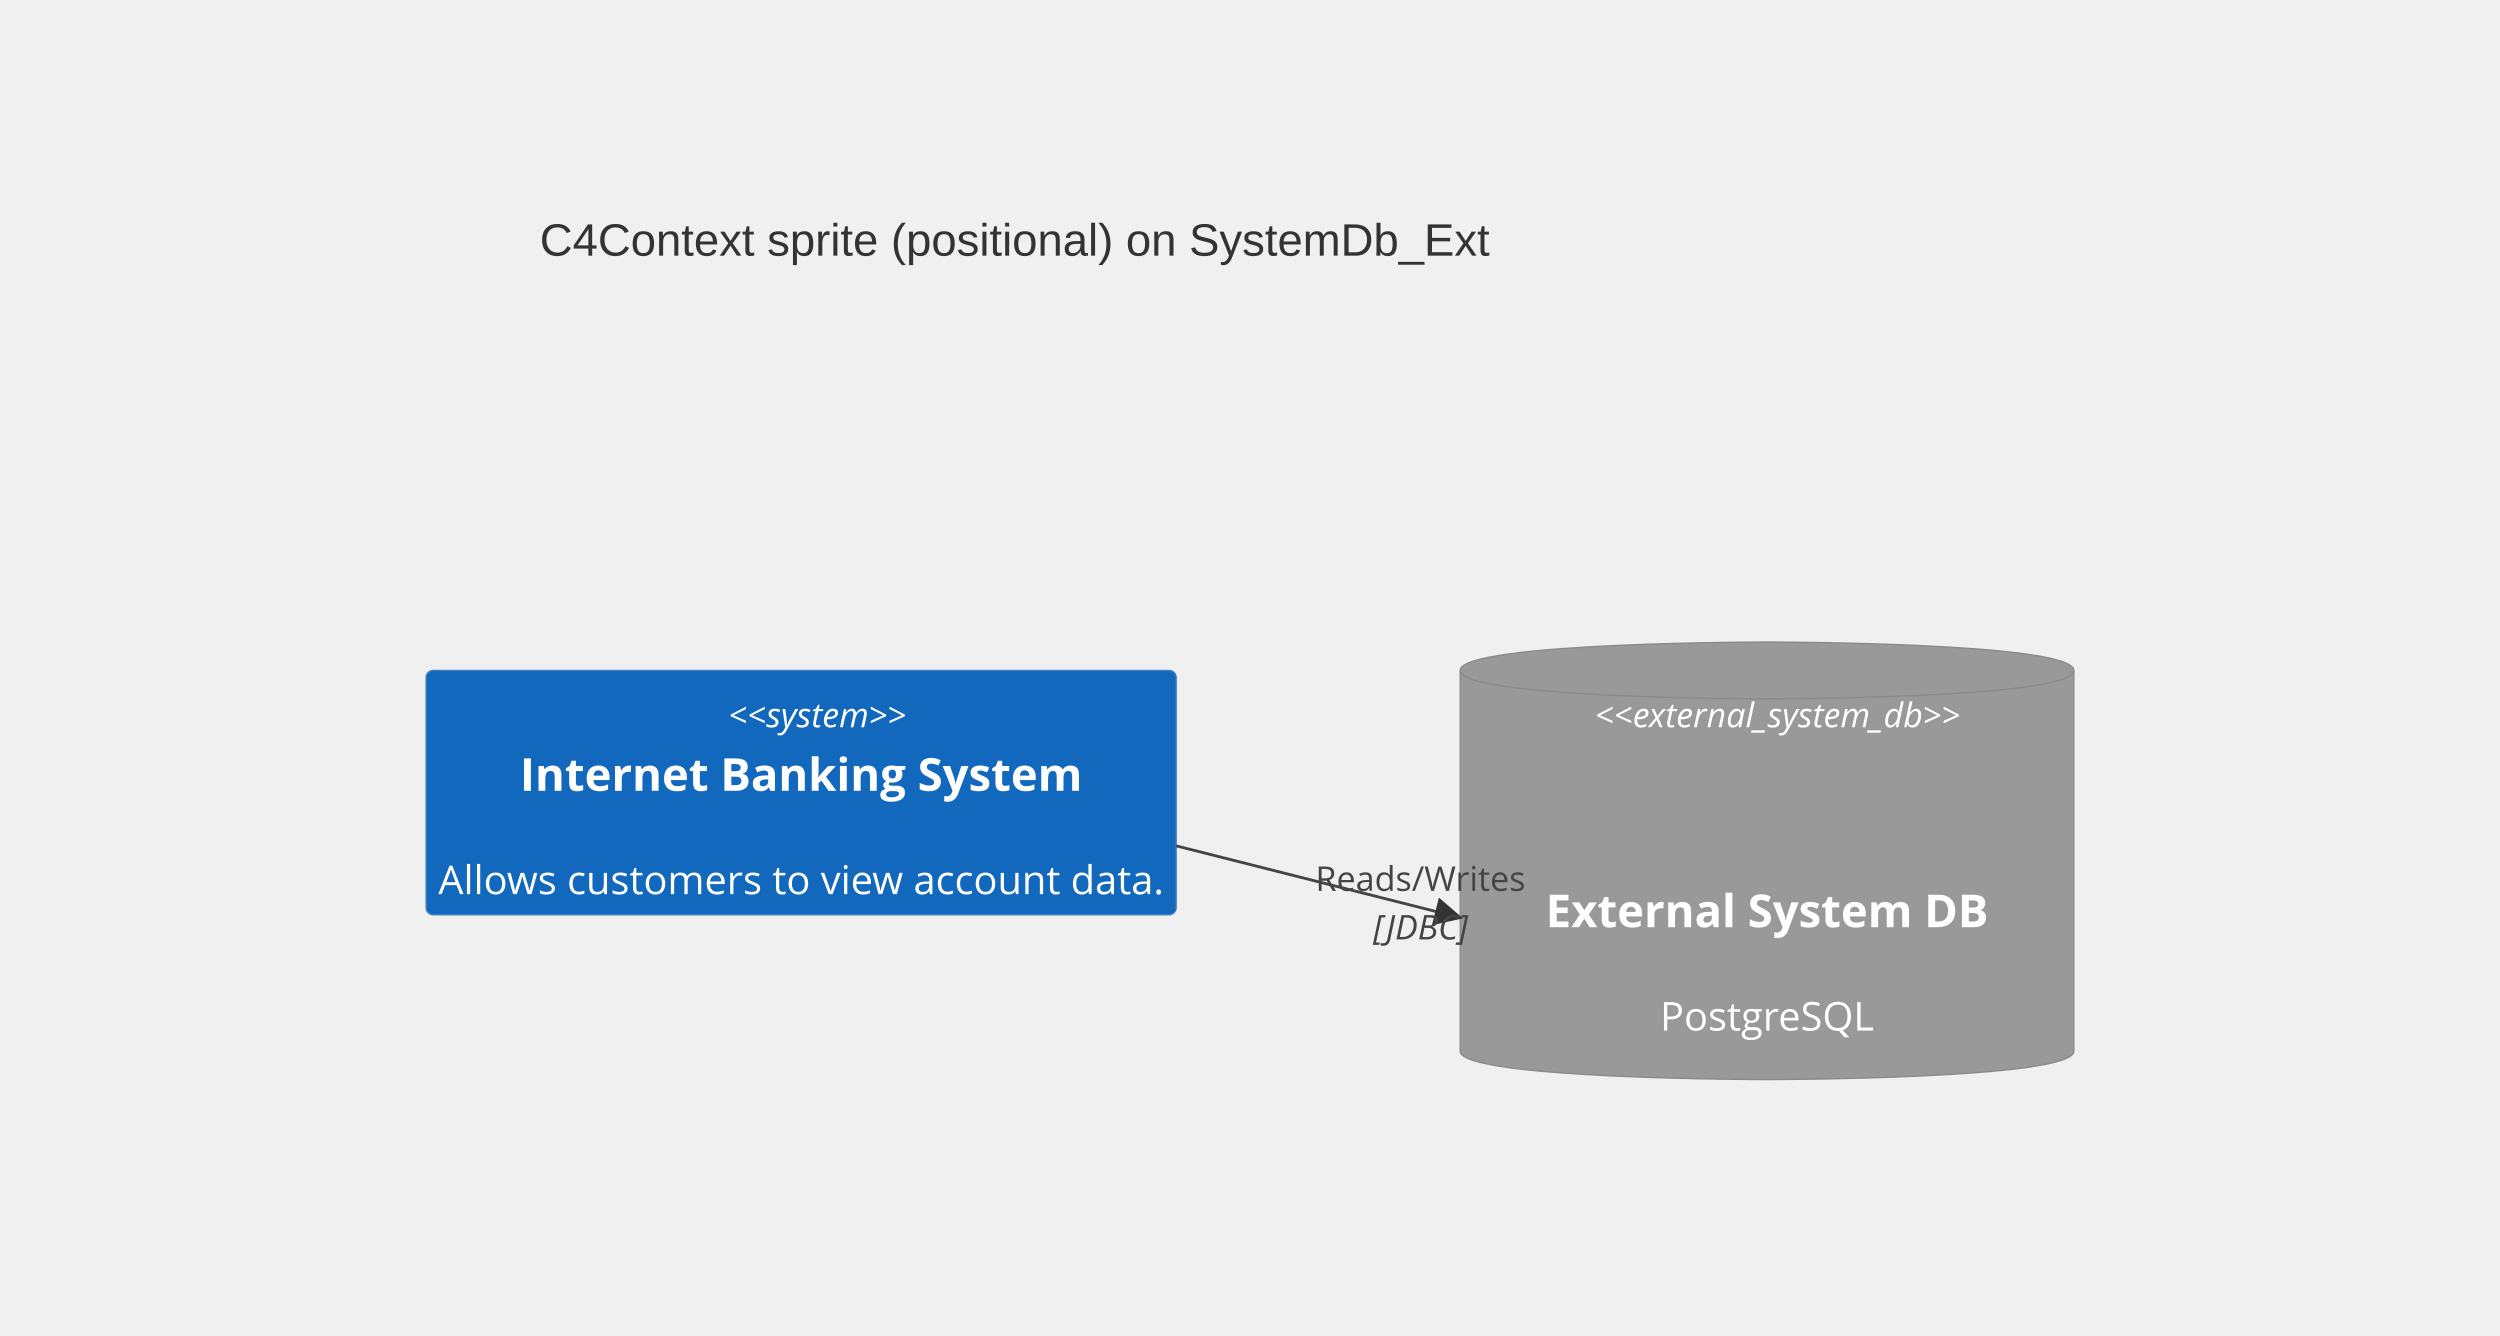
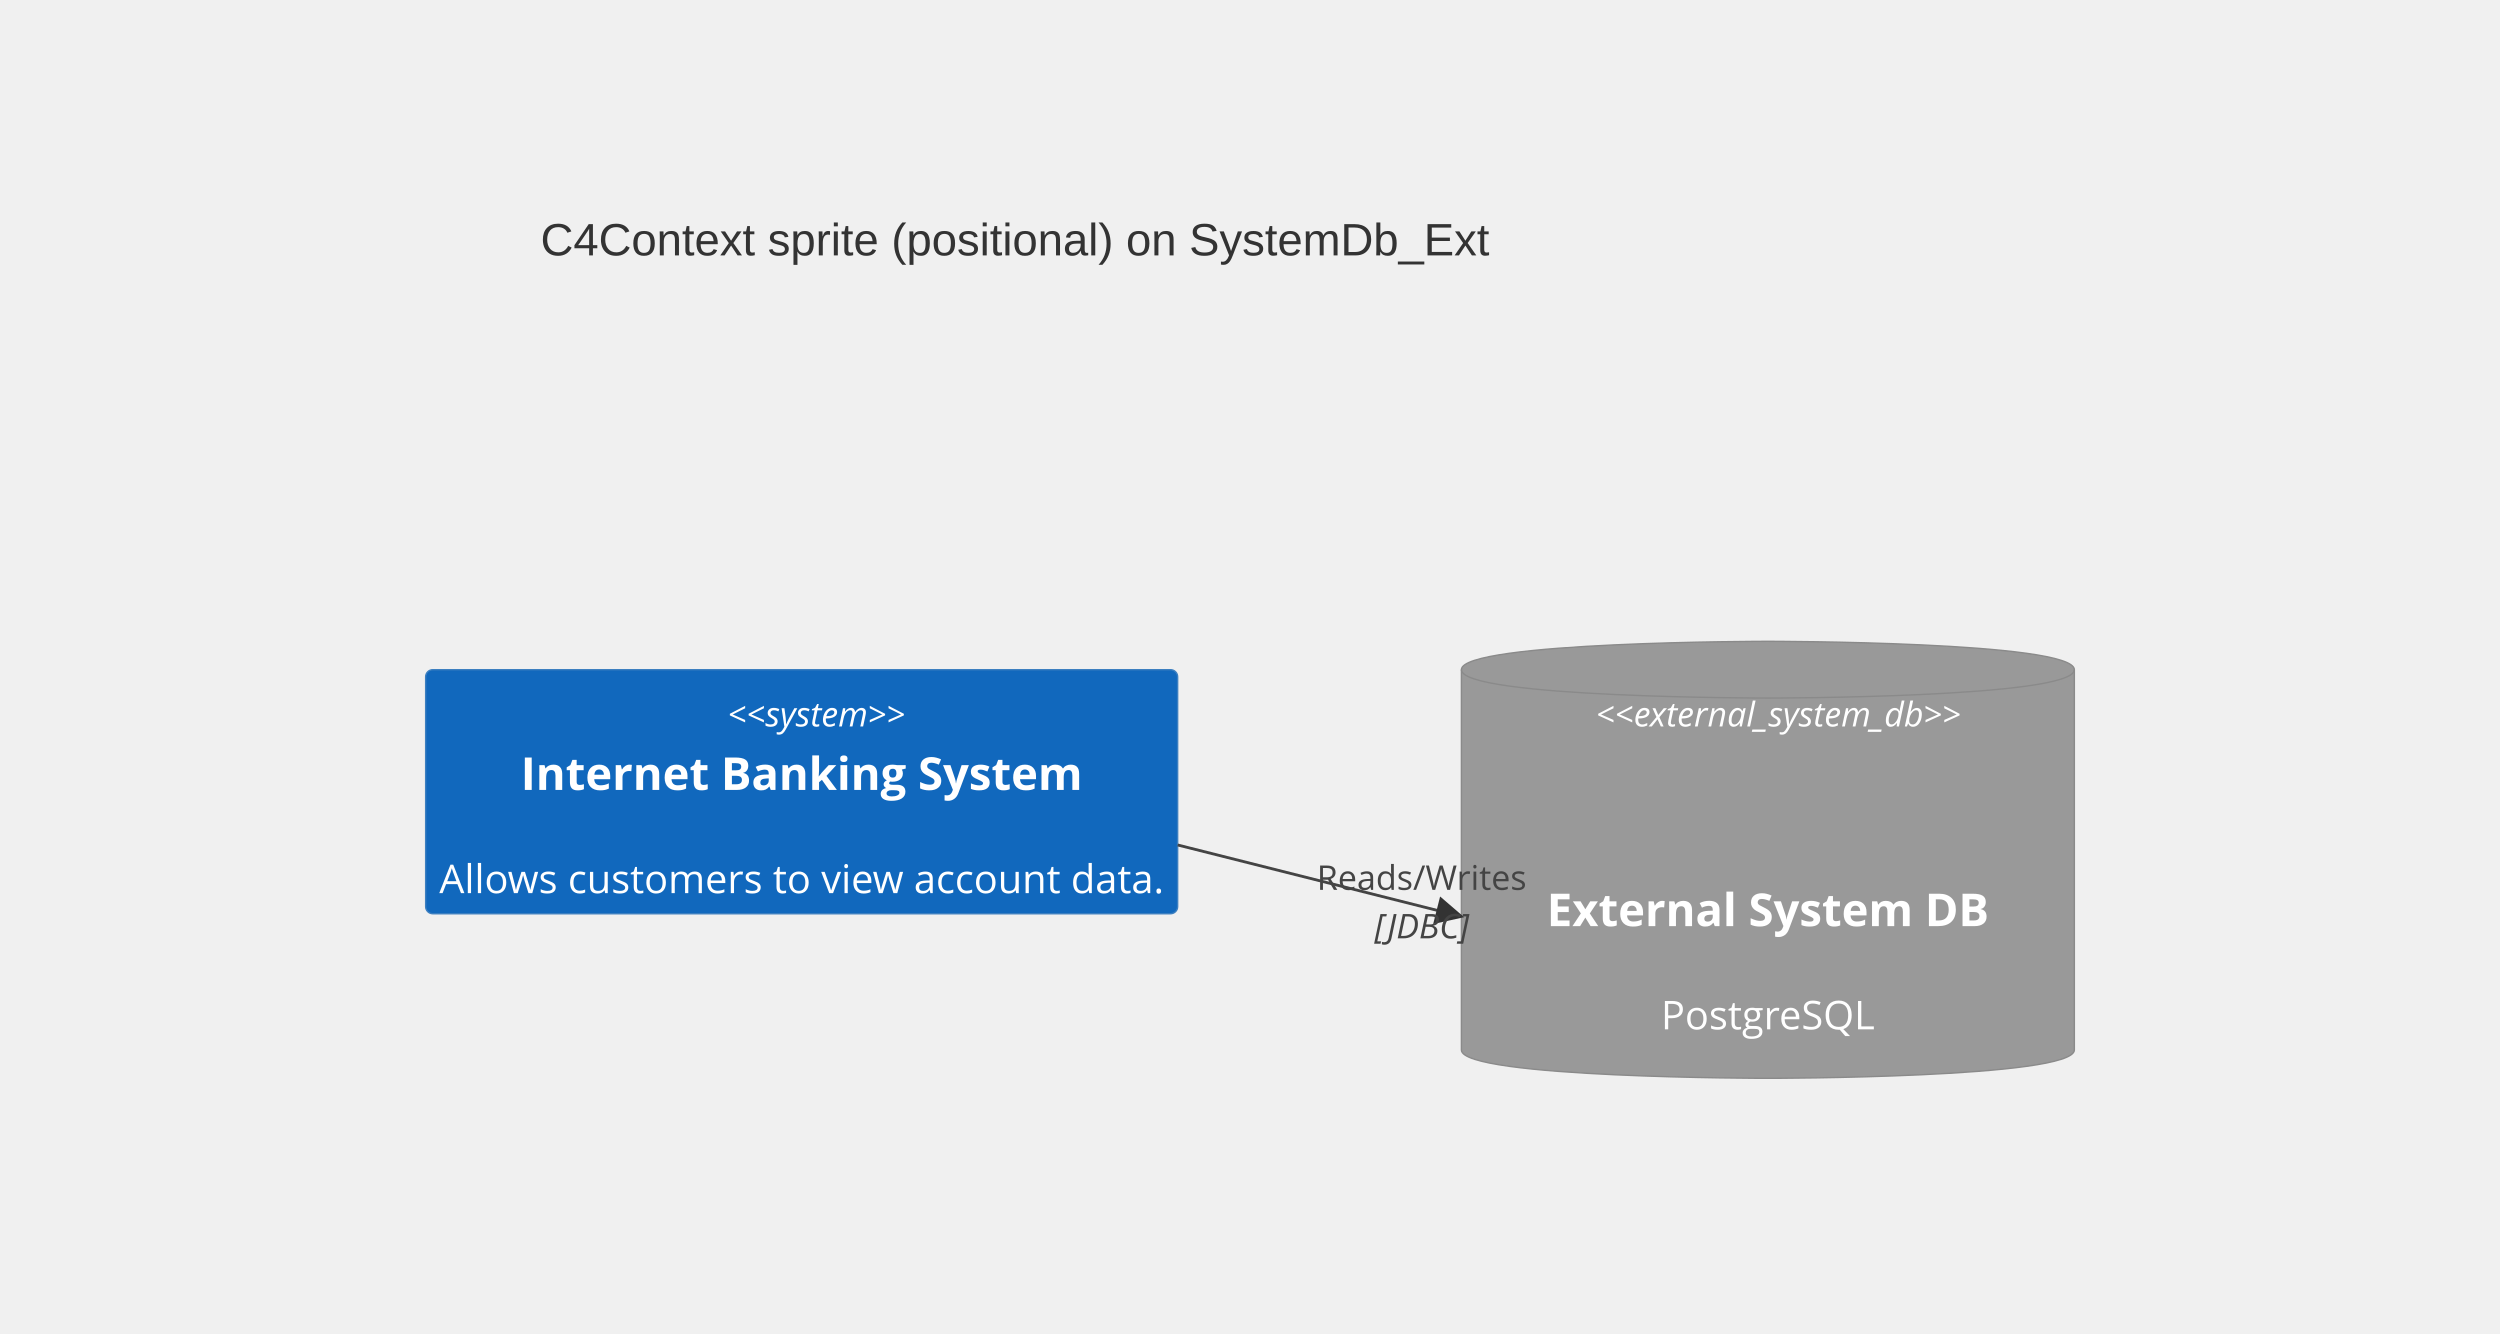
- <svg xmlns="http://www.w3.org/2000/svg" id="sprite_positional_systemdb_ext" width="100%" style="max-width: 880px; background-color: white;" viewBox="0 -70 880 470" role="graphics-document document" aria-roledescription="c4">
-   <style>#sprite_positional_systemdb_ext{font-family:"trebuchet ms",verdana,arial,sans-serif;font-size:16px;fill:#333;}@keyframes edge-animation-frame{from{stroke-dashoffset:0;}}@keyframes dash{to{stroke-dashoffset:0;}}#sprite_positional_systemdb_ext .edge-animation-slow{stroke-dasharray:9,5!important;stroke-dashoffset:900;animation:dash 50s linear infinite;stroke-linecap:round;}#sprite_positional_systemdb_ext .edge-animation-fast{stroke-dasharray:9,5!important;stroke-dashoffset:900;animation:dash 20s linear infinite;stroke-linecap:round;}#sprite_positional_systemdb_ext .error-icon{fill:#552222;}#sprite_positional_systemdb_ext .error-text{fill:#552222;stroke:#552222;}#sprite_positional_systemdb_ext .edge-thickness-normal{stroke-width:1px;}#sprite_positional_systemdb_ext .edge-thickness-thick{stroke-width:3.5px;}#sprite_positional_systemdb_ext .edge-pattern-solid{stroke-dasharray:0;}#sprite_positional_systemdb_ext .edge-thickness-invisible{stroke-width:0;fill:none;}#sprite_positional_systemdb_ext .edge-pattern-dashed{stroke-dasharray:3;}#sprite_positional_systemdb_ext .edge-pattern-dotted{stroke-dasharray:2;}#sprite_positional_systemdb_ext .marker{fill:#333333;stroke:#333333;}#sprite_positional_systemdb_ext .marker.cross{stroke:#333333;}#sprite_positional_systemdb_ext svg{font-family:"trebuchet ms",verdana,arial,sans-serif;font-size:16px;}#sprite_positional_systemdb_ext p{margin:0;}#sprite_positional_systemdb_ext .person{stroke:hsl(240, 60%, 86.275%);fill:#ECECFF;}#sprite_positional_systemdb_ext :root{--mermaid-font-family:"trebuchet ms",verdana,arial,sans-serif;}</style>
+ <svg xmlns="http://www.w3.org/2000/svg" id="sprite_positional_systemdb_ext" width="100%" style="max-width: 881px; background-color: white;" viewBox="0 -70 881 470" role="graphics-document document" aria-roledescription="c4">
+   <style>#sprite_positional_systemdb_ext{font-family:"trebuchet ms",verdana,arial,sans-serif;font-size:16px;fill:#333;}@keyframes edge-animation-frame{from{stroke-dashoffset:0;}}@keyframes dash{to{stroke-dashoffset:0;}}#sprite_positional_systemdb_ext .edge-animation-slow{stroke-dasharray:9,5!important;stroke-dashoffset:900;animation:dash 50s linear infinite;stroke-linecap:round;}#sprite_positional_systemdb_ext .edge-animation-fast{stroke-dasharray:9,5!important;stroke-dashoffset:900;animation:dash 20s linear infinite;stroke-linecap:round;}#sprite_positional_systemdb_ext .error-icon{fill:#552222;}#sprite_positional_systemdb_ext .error-text{fill:#552222;stroke:#552222;}#sprite_positional_systemdb_ext .edge-thickness-normal{stroke-width:1px;}#sprite_positional_systemdb_ext .edge-thickness-thick{stroke-width:3.5px;}#sprite_positional_systemdb_ext .edge-pattern-solid{stroke-dasharray:0;}#sprite_positional_systemdb_ext .edge-thickness-invisible{stroke-width:0;fill:none;}#sprite_positional_systemdb_ext .edge-pattern-dashed{stroke-dasharray:3;}#sprite_positional_systemdb_ext .edge-pattern-dotted{stroke-dasharray:2;}#sprite_positional_systemdb_ext .marker{fill:#333333;stroke:#333333;}#sprite_positional_systemdb_ext .marker.cross{stroke:#333333;}#sprite_positional_systemdb_ext svg{font-family:"trebuchet ms",verdana,arial,sans-serif;font-size:16px;}#sprite_positional_systemdb_ext p{margin:0;}#sprite_positional_systemdb_ext .person{stroke:hsl(240, 60%, 86.275%);fill:#ECECFF;}#sprite_positional_systemdb_ext .node .neo-node{stroke:#9370DB;}#sprite_positional_systemdb_ext [data-look="neo"].node rect,#sprite_positional_systemdb_ext [data-look="neo"].cluster rect,#sprite_positional_systemdb_ext [data-look="neo"].node polygon{stroke:#9370DB;filter:drop-shadow(1px 2px 2px rgba(185, 185, 185, 1));}#sprite_positional_systemdb_ext [data-look="neo"].node path{stroke:#9370DB;stroke-width:1px;}#sprite_positional_systemdb_ext [data-look="neo"].node .outer-path{filter:drop-shadow(1px 2px 2px rgba(185, 185, 185, 1));}#sprite_positional_systemdb_ext [data-look="neo"].node .neo-line path{stroke:#9370DB;filter:none;}#sprite_positional_systemdb_ext [data-look="neo"].node circle{stroke:#9370DB;filter:drop-shadow(1px 2px 2px rgba(185, 185, 185, 1));}#sprite_positional_systemdb_ext [data-look="neo"].node circle .state-start{fill:#000000;}#sprite_positional_systemdb_ext [data-look="neo"].icon-shape .icon{fill:#9370DB;filter:drop-shadow(1px 2px 2px rgba(185, 185, 185, 1));}#sprite_positional_systemdb_ext [data-look="neo"].icon-shape .icon-neo path{stroke:#9370DB;filter:drop-shadow(1px 2px 2px rgba(185, 185, 185, 1));}#sprite_positional_systemdb_ext :root{--mermaid-font-family:"trebuchet ms",verdana,arial,sans-serif;}</style>
  <g />
  <defs>
-     <symbol id="computer" width="24" height="24">
+     <symbol id="sprite_positional_systemdb_ext-computer" width="24" height="24">
      <path transform="scale(.5)" d="M2 2v13h20v-13h-20zm18 11h-16v-9h16v9zm-10.228 6l.466-1h3.524l.467 1h-4.457zm14.228 3h-24l2-6h2.104l-1.33 4h18.45l-1.297-4h2.073l2 6zm-5-10h-14v-7h14v7z" />
    </symbol>
  </defs>
  <defs>
-     <symbol id="database" fill-rule="evenodd" clip-rule="evenodd">
+     <symbol id="sprite_positional_systemdb_ext-database" fill-rule="evenodd" clip-rule="evenodd">
      <path transform="scale(.5)" d="M12.258.001l.256.004.255.005.253.008.251.01.249.012.247.015.246.016.242.019.241.02.239.023.236.024.233.027.231.028.229.031.225.032.223.034.22.036.217.038.214.04.211.041.208.043.205.045.201.046.198.048.194.05.191.051.187.053.183.054.18.056.175.057.172.059.168.06.163.061.16.063.155.064.15.066.074.033.073.033.071.034.07.034.069.035.068.035.067.035.066.035.064.036.064.036.062.036.06.036.06.037.058.037.058.037.055.038.055.038.053.038.052.038.051.039.05.039.048.039.047.039.045.04.044.04.043.04.041.04.04.041.039.041.037.041.036.041.034.041.033.042.032.042.03.042.029.042.027.042.026.043.024.043.023.043.021.043.02.043.018.044.017.043.015.044.013.044.012.044.011.045.009.044.007.045.006.045.004.045.002.045.001.045v17l-.001.045-.002.045-.004.045-.006.045-.007.045-.009.044-.011.045-.012.044-.013.044-.015.044-.017.043-.018.044-.02.043-.021.043-.023.043-.024.043-.026.043-.027.042-.029.042-.03.042-.032.042-.033.042-.034.041-.036.041-.037.041-.039.041-.04.041-.041.04-.043.04-.044.04-.045.04-.047.039-.048.039-.05.039-.051.039-.052.038-.053.038-.055.038-.055.038-.058.037-.058.037-.06.037-.06.036-.062.036-.064.036-.064.036-.066.035-.067.035-.068.035-.069.035-.07.034-.071.034-.073.033-.074.033-.15.066-.155.064-.16.063-.163.061-.168.06-.172.059-.175.057-.18.056-.183.054-.187.053-.191.051-.194.05-.198.048-.201.046-.205.045-.208.043-.211.041-.214.04-.217.038-.22.036-.223.034-.225.032-.229.031-.231.028-.233.027-.236.024-.239.023-.241.02-.242.019-.246.016-.247.015-.249.012-.251.01-.253.008-.255.005-.256.004-.258.001-.258-.001-.256-.004-.255-.005-.253-.008-.251-.01-.249-.012-.247-.015-.245-.016-.243-.019-.241-.02-.238-.023-.236-.024-.234-.027-.231-.028-.228-.031-.226-.032-.223-.034-.22-.036-.217-.038-.214-.04-.211-.041-.208-.043-.204-.045-.201-.046-.198-.048-.195-.05-.19-.051-.187-.053-.184-.054-.179-.056-.176-.057-.172-.059-.167-.06-.164-.061-.159-.063-.155-.064-.151-.066-.074-.033-.072-.033-.072-.034-.07-.034-.069-.035-.068-.035-.067-.035-.066-.035-.064-.036-.063-.036-.062-.036-.061-.036-.06-.037-.058-.037-.057-.037-.056-.038-.055-.038-.053-.038-.052-.038-.051-.039-.049-.039-.049-.039-.046-.039-.046-.04-.044-.04-.043-.04-.041-.04-.04-.041-.039-.041-.037-.041-.036-.041-.034-.041-.033-.042-.032-.042-.03-.042-.029-.042-.027-.042-.026-.043-.024-.043-.023-.043-.021-.043-.02-.043-.018-.044-.017-.043-.015-.044-.013-.044-.012-.044-.011-.045-.009-.044-.007-.045-.006-.045-.004-.045-.002-.045-.001-.045v-17l.001-.045.002-.045.004-.045.006-.045.007-.045.009-.044.011-.045.012-.044.013-.044.015-.044.017-.043.018-.044.02-.043.021-.043.023-.043.024-.043.026-.043.027-.042.029-.042.03-.042.032-.042.033-.042.034-.041.036-.041.037-.041.039-.041.04-.041.041-.04.043-.04.044-.04.046-.04.046-.039.049-.039.049-.039.051-.039.052-.038.053-.038.055-.038.056-.038.057-.037.058-.037.06-.037.061-.036.062-.036.063-.036.064-.036.066-.035.067-.035.068-.035.069-.035.07-.034.072-.034.072-.033.074-.033.151-.066.155-.064.159-.063.164-.061.167-.06.172-.059.176-.057.179-.056.184-.054.187-.053.19-.051.195-.05.198-.048.201-.046.204-.045.208-.043.211-.041.214-.04.217-.038.22-.036.223-.034.226-.032.228-.031.231-.028.234-.027.236-.024.238-.023.241-.02.243-.019.245-.016.247-.015.249-.012.251-.01.253-.008.255-.005.256-.004.258-.001.258.001zm-9.258 20.499v.01l.001.021.003.021.004.022.005.021.006.022.007.022.009.023.01.022.011.023.012.023.013.023.015.023.016.024.017.023.018.024.019.024.021.024.022.025.023.024.024.025.052.049.056.05.061.051.066.051.07.051.075.051.079.052.084.052.088.052.092.052.097.052.102.051.105.052.11.052.114.051.119.051.123.051.127.05.131.05.135.05.139.048.144.049.147.047.152.047.155.047.16.045.163.045.167.043.171.043.176.041.178.041.183.039.187.039.19.037.194.035.197.035.202.033.204.031.209.03.212.029.216.027.219.025.222.024.226.021.23.02.233.018.236.016.24.015.243.012.246.01.249.008.253.005.256.004.259.001.26-.001.257-.004.254-.005.25-.008.247-.011.244-.012.241-.014.237-.016.233-.018.231-.021.226-.021.224-.024.22-.026.216-.027.212-.028.21-.031.205-.031.202-.034.198-.034.194-.036.191-.037.187-.039.183-.04.179-.04.175-.042.172-.043.168-.044.163-.045.16-.046.155-.046.152-.047.148-.048.143-.049.139-.049.136-.05.131-.05.126-.05.123-.051.118-.052.114-.051.11-.052.106-.052.101-.052.096-.052.092-.052.088-.053.083-.051.079-.052.074-.052.07-.051.065-.051.06-.051.056-.05.051-.05.023-.024.023-.025.021-.024.02-.024.019-.024.018-.024.017-.024.015-.023.014-.024.013-.023.012-.023.01-.023.01-.022.008-.022.006-.022.006-.022.004-.022.004-.021.001-.021.001-.021v-4.127l-.077.055-.08.053-.083.054-.085.053-.087.052-.09.052-.093.051-.095.05-.097.05-.1.049-.102.049-.105.048-.106.047-.109.047-.111.046-.114.045-.115.045-.118.044-.12.043-.122.042-.124.042-.126.041-.128.04-.13.04-.132.038-.134.038-.135.037-.138.037-.139.035-.142.035-.143.034-.144.033-.147.032-.148.031-.15.03-.151.03-.153.029-.154.027-.156.027-.158.026-.159.025-.161.024-.162.023-.163.022-.165.021-.166.02-.167.019-.169.018-.169.017-.171.016-.173.015-.173.014-.175.013-.175.012-.177.011-.178.01-.179.008-.179.008-.181.006-.182.005-.182.004-.184.003-.184.002h-.37l-.184-.002-.184-.003-.182-.004-.182-.005-.181-.006-.179-.008-.179-.008-.178-.01-.176-.011-.176-.012-.175-.013-.173-.014-.172-.015-.171-.016-.17-.017-.169-.018-.167-.019-.166-.02-.165-.021-.163-.022-.162-.023-.161-.024-.159-.025-.157-.026-.156-.027-.155-.027-.153-.029-.151-.03-.15-.03-.148-.031-.146-.032-.145-.033-.143-.034-.141-.035-.14-.035-.137-.037-.136-.037-.134-.038-.132-.038-.13-.04-.128-.04-.126-.041-.124-.042-.122-.042-.12-.044-.117-.043-.116-.045-.113-.045-.112-.046-.109-.047-.106-.047-.105-.048-.102-.049-.1-.049-.097-.05-.095-.05-.093-.052-.09-.051-.087-.052-.085-.053-.083-.054-.08-.054-.077-.054v4.127zm0-5.654v.011l.001.021.003.021.004.021.005.022.006.022.007.022.009.022.01.022.011.023.012.023.013.023.015.024.016.023.017.024.018.024.019.024.021.024.022.024.023.025.024.024.052.05.056.05.061.05.066.051.07.051.075.052.079.051.084.052.088.052.092.052.097.052.102.052.105.052.11.051.114.051.119.052.123.05.127.051.131.05.135.049.139.049.144.048.147.048.152.047.155.046.16.045.163.045.167.044.171.042.176.042.178.04.183.04.187.038.19.037.194.036.197.034.202.033.204.032.209.03.212.028.216.027.219.025.222.024.226.022.23.02.233.018.236.016.24.014.243.012.246.01.249.008.253.006.256.003.259.001.26-.001.257-.003.254-.006.25-.008.247-.01.244-.012.241-.015.237-.016.233-.018.231-.02.226-.022.224-.024.22-.025.216-.027.212-.029.21-.03.205-.032.202-.033.198-.035.194-.036.191-.037.187-.039.183-.039.179-.041.175-.042.172-.043.168-.044.163-.045.16-.045.155-.047.152-.047.148-.048.143-.048.139-.05.136-.049.131-.05.126-.051.123-.051.118-.051.114-.052.11-.052.106-.052.101-.052.096-.052.092-.052.088-.052.083-.052.079-.052.074-.051.07-.052.065-.051.06-.05.056-.051.051-.049.023-.025.023-.024.021-.025.02-.024.019-.024.018-.024.017-.024.015-.023.014-.023.013-.024.012-.022.01-.023.01-.023.008-.022.006-.022.006-.022.004-.021.004-.022.001-.021.001-.021v-4.139l-.077.054-.08.054-.083.054-.085.052-.087.053-.09.051-.093.051-.095.051-.097.05-.1.049-.102.049-.105.048-.106.047-.109.047-.111.046-.114.045-.115.044-.118.044-.12.044-.122.042-.124.042-.126.041-.128.04-.13.039-.132.039-.134.038-.135.037-.138.036-.139.036-.142.035-.143.033-.144.033-.147.033-.148.031-.15.03-.151.03-.153.028-.154.028-.156.027-.158.026-.159.025-.161.024-.162.023-.163.022-.165.021-.166.02-.167.019-.169.018-.169.017-.171.016-.173.015-.173.014-.175.013-.175.012-.177.011-.178.009-.179.009-.179.007-.181.007-.182.005-.182.004-.184.003-.184.002h-.37l-.184-.002-.184-.003-.182-.004-.182-.005-.181-.007-.179-.007-.179-.009-.178-.009-.176-.011-.176-.012-.175-.013-.173-.014-.172-.015-.171-.016-.17-.017-.169-.018-.167-.019-.166-.02-.165-.021-.163-.022-.162-.023-.161-.024-.159-.025-.157-.026-.156-.027-.155-.028-.153-.028-.151-.03-.15-.03-.148-.031-.146-.033-.145-.033-.143-.033-.141-.035-.14-.036-.137-.036-.136-.037-.134-.038-.132-.039-.13-.039-.128-.04-.126-.041-.124-.042-.122-.043-.12-.043-.117-.044-.116-.044-.113-.046-.112-.046-.109-.046-.106-.047-.105-.048-.102-.049-.1-.049-.097-.05-.095-.051-.093-.051-.09-.051-.087-.053-.085-.052-.083-.054-.08-.054-.077-.054v4.139zm0-5.666v.011l.001.02.003.022.004.021.005.022.006.021.007.022.009.023.01.022.011.023.012.023.013.023.015.023.016.024.017.024.018.023.019.024.021.025.022.024.023.024.024.025.052.05.056.05.061.05.066.051.07.051.075.052.079.051.084.052.088.052.092.052.097.052.102.052.105.051.11.052.114.051.119.051.123.051.127.05.131.05.135.05.139.049.144.048.147.048.152.047.155.046.16.045.163.045.167.043.171.043.176.042.178.04.183.04.187.038.19.037.194.036.197.034.202.033.204.032.209.03.212.028.216.027.219.025.222.024.226.021.23.02.233.018.236.017.24.014.243.012.246.01.249.008.253.006.256.003.259.001.26-.001.257-.003.254-.006.25-.008.247-.01.244-.013.241-.014.237-.016.233-.018.231-.02.226-.022.224-.024.22-.025.216-.027.212-.029.21-.03.205-.032.202-.033.198-.035.194-.036.191-.037.187-.039.183-.039.179-.041.175-.042.172-.043.168-.044.163-.045.16-.045.155-.047.152-.047.148-.048.143-.049.139-.049.136-.049.131-.051.126-.05.123-.051.118-.052.114-.051.11-.052.106-.052.101-.052.096-.052.092-.052.088-.052.083-.052.079-.052.074-.052.07-.051.065-.051.06-.051.056-.05.051-.049.023-.025.023-.025.021-.024.02-.024.019-.024.018-.024.017-.024.015-.023.014-.024.013-.023.012-.023.01-.022.01-.023.008-.022.006-.022.006-.022.004-.022.004-.021.001-.021.001-.021v-4.153l-.077.054-.08.054-.083.053-.085.053-.087.053-.09.051-.093.051-.095.051-.097.05-.1.049-.102.048-.105.048-.106.048-.109.046-.111.046-.114.046-.115.044-.118.044-.12.043-.122.043-.124.042-.126.041-.128.04-.13.039-.132.039-.134.038-.135.037-.138.036-.139.036-.142.034-.143.034-.144.033-.147.032-.148.032-.15.03-.151.03-.153.028-.154.028-.156.027-.158.026-.159.024-.161.024-.162.023-.163.023-.165.021-.166.02-.167.019-.169.018-.169.017-.171.016-.173.015-.173.014-.175.013-.175.012-.177.01-.178.01-.179.009-.179.007-.181.006-.182.006-.182.004-.184.003-.184.001-.185.001-.185-.001-.184-.001-.184-.003-.182-.004-.182-.006-.181-.006-.179-.007-.179-.009-.178-.01-.176-.01-.176-.012-.175-.013-.173-.014-.172-.015-.171-.016-.17-.017-.169-.018-.167-.019-.166-.02-.165-.021-.163-.023-.162-.023-.161-.024-.159-.024-.157-.026-.156-.027-.155-.028-.153-.028-.151-.03-.15-.03-.148-.032-.146-.032-.145-.033-.143-.034-.141-.034-.14-.036-.137-.036-.136-.037-.134-.038-.132-.039-.13-.039-.128-.041-.126-.041-.124-.041-.122-.043-.12-.043-.117-.044-.116-.044-.113-.046-.112-.046-.109-.046-.106-.048-.105-.048-.102-.048-.1-.05-.097-.049-.095-.051-.093-.051-.09-.052-.087-.052-.085-.053-.083-.053-.08-.054-.077-.054v4.153zm8.74-8.179l-.257.004-.254.005-.25.008-.247.011-.244.012-.241.014-.237.016-.233.018-.231.021-.226.022-.224.023-.22.026-.216.027-.212.028-.21.031-.205.032-.202.033-.198.034-.194.036-.191.038-.187.038-.183.04-.179.041-.175.042-.172.043-.168.043-.163.045-.16.046-.155.046-.152.048-.148.048-.143.048-.139.049-.136.05-.131.05-.126.051-.123.051-.118.051-.114.052-.11.052-.106.052-.101.052-.096.052-.092.052-.088.052-.083.052-.079.052-.074.051-.07.052-.065.051-.06.05-.056.05-.051.05-.023.025-.023.024-.021.024-.02.025-.019.024-.018.024-.017.023-.015.024-.014.023-.013.023-.012.023-.01.023-.01.022-.008.022-.006.023-.006.021-.004.022-.004.021-.001.021-.001.021.001.021.001.021.004.021.004.022.006.021.006.023.008.022.01.022.01.023.012.023.013.023.014.023.015.024.017.023.018.024.019.024.02.025.021.024.023.024.023.025.051.05.056.05.06.05.065.051.07.052.074.051.079.052.083.052.088.052.092.052.096.052.101.052.106.052.11.052.114.052.118.051.123.051.126.051.131.05.136.05.139.049.143.048.148.048.152.048.155.046.16.046.163.045.168.043.172.043.175.042.179.041.183.04.187.038.191.038.194.036.198.034.202.033.205.032.21.031.212.028.216.027.22.026.224.023.226.022.231.021.233.018.237.016.241.014.244.012.247.011.25.008.254.005.257.004.26.001.26-.001.257-.004.254-.005.25-.008.247-.011.244-.012.241-.014.237-.016.233-.018.231-.021.226-.022.224-.023.22-.026.216-.027.212-.028.21-.031.205-.032.202-.033.198-.034.194-.036.191-.038.187-.038.183-.04.179-.041.175-.042.172-.043.168-.043.163-.045.16-.046.155-.046.152-.048.148-.048.143-.048.139-.049.136-.05.131-.05.126-.051.123-.051.118-.051.114-.052.11-.052.106-.052.101-.052.096-.052.092-.052.088-.052.083-.052.079-.052.074-.051.07-.052.065-.051.06-.05.056-.05.051-.05.023-.025.023-.024.021-.024.02-.025.019-.024.018-.024.017-.023.015-.024.014-.023.013-.023.012-.023.01-.023.01-.022.008-.022.006-.023.006-.021.004-.022.004-.021.001-.021.001-.021-.001-.021-.001-.021-.004-.021-.004-.022-.006-.021-.006-.023-.008-.022-.01-.022-.01-.023-.012-.023-.013-.023-.014-.023-.015-.024-.017-.023-.018-.024-.019-.024-.02-.025-.021-.024-.023-.024-.023-.025-.051-.05-.056-.05-.06-.05-.065-.051-.07-.052-.074-.051-.079-.052-.083-.052-.088-.052-.092-.052-.096-.052-.101-.052-.106-.052-.11-.052-.114-.052-.118-.051-.123-.051-.126-.051-.131-.05-.136-.05-.139-.049-.143-.048-.148-.048-.152-.048-.155-.046-.16-.046-.163-.045-.168-.043-.172-.043-.175-.042-.179-.041-.183-.04-.187-.038-.191-.038-.194-.036-.198-.034-.202-.033-.205-.032-.21-.031-.212-.028-.216-.027-.22-.026-.224-.023-.226-.022-.231-.021-.233-.018-.237-.016-.241-.014-.244-.012-.247-.011-.25-.008-.254-.005-.257-.004-.26-.001-.26.001z" />
    </symbol>
  </defs>
  <defs>
-     <symbol id="clock" width="24" height="24">
+     <symbol id="sprite_positional_systemdb_ext-clock" width="24" height="24">
      <path transform="scale(.5)" d="M12 2c5.514 0 10 4.486 10 10s-4.486 10-10 10-10-4.486-10-10 4.486-10 10-10zm0-2c-6.627 0-12 5.373-12 12s5.373 12 12 12 12-5.373 12-12-5.373-12-12-12zm5.848 12.459c.202.038.202.333.001.372-1.907.361-6.045 1.111-6.547 1.111-.719 0-1.301-.582-1.301-1.301 0-.512.77-5.447 1.125-7.445.034-.192.312-.181.343.014l.985 6.238 5.394 1.011z" />
    </symbol>
  </defs>
  <g class="person-man">
-     <rect x="150" y="166" fill="#1168BD" stroke="#3C7FC0" width="264" height="86" rx="2.5" ry="2.5" stroke-width="0.5" />
-     <text fill="#FFFFFF" font-family="&quot;Open Sans&quot;, sans-serif" font-size="12" font-style="italic" lengthAdjust="spacing" textLength="51" x="256.5" y="186">&lt;&lt;system&gt;&gt;</text>
-     <text x="282" y="204" dominant-baseline="middle" fill="#FFFFFF" style="text-anchor: middle; font-size: 16px; font-weight: bold; font-family: &quot;Open Sans&quot;, sans-serif;">
+     <rect x="150" y="166" fill="#1168BD" stroke="#3C7FC0" width="265" height="86" rx="2.5" ry="2.5" stroke-width="0.5" />
+     <text fill="#FFFFFF" font-family="&quot;Open Sans&quot;, sans-serif" font-size="12" font-style="italic" lengthAdjust="spacing" textLength="52" x="256.5" y="186">&lt;&lt;system&gt;&gt;</text>
+     <text x="282.5" y="204" dominant-baseline="middle" fill="#FFFFFF" style="text-anchor: middle; font-size: 16px; font-weight: bold; font-family: &quot;Open Sans&quot;, sans-serif;">
      <tspan dy="0" alignment-baseline="mathematical">Internet Banking System</tspan>
    </text>
-     <text x="282" y="241" dominant-baseline="middle" fill="#FFFFFF" style="text-anchor: middle; font-size: 14px; font-weight: normal; font-family: &quot;Open Sans&quot;, sans-serif;">
+     <text x="282.5" y="241" dominant-baseline="middle" fill="#FFFFFF" style="text-anchor: middle; font-size: 14px; font-weight: normal; font-family: &quot;Open Sans&quot;, sans-serif;">
      <tspan dy="0" alignment-baseline="mathematical">Allows customers to view account data.</tspan>
    </text>
  </g>
  <g class="person-man">
-     <path fill="#999999" stroke-width="0.5" stroke="#8A8A8A" d="M514,166c0,-10 108,-10 108,-10c0,0 108,0 108,10l0,134c0,10 -108,10 -108,10c0,0 -108,0 -108,-10l0,-134" />
-     <path fill="none" stroke-width="0.5" stroke="#8A8A8A" d="M514,166c0,10 108,10 108,10c0,0 108,0 108,-10" />
-     <text fill="#FFFFFF" font-family="&quot;Open Sans&quot;, sans-serif" font-size="12" font-style="italic" lengthAdjust="spacing" textLength="121" x="561.5" y="186">&lt;&lt;external_system_db&gt;&gt;</text>
-     <text x="622" y="252" dominant-baseline="middle" fill="#FFFFFF" style="text-anchor: middle; font-size: 16px; font-weight: bold; font-family: &quot;Open Sans&quot;, sans-serif;">
+     <path fill="#999999" stroke-width="0.5" stroke="#8A8A8A" d="M515,166c0,-10 108,-10 108,-10c0,0 108,0 108,10l0,134c0,10 -108,10 -108,10c0,0 -108,0 -108,-10l0,-134" />
+     <path fill="none" stroke-width="0.5" stroke="#8A8A8A" d="M515,166c0,10 108,10 108,10c0,0 108,0 108,-10" />
+     <text fill="#FFFFFF" font-family="&quot;Open Sans&quot;, sans-serif" font-size="12" font-style="italic" lengthAdjust="spacing" textLength="121" x="562.5" y="186">&lt;&lt;external_system_db&gt;&gt;</text>
+     <text x="623" y="252" dominant-baseline="middle" fill="#FFFFFF" style="text-anchor: middle; font-size: 16px; font-weight: bold; font-family: &quot;Open Sans&quot;, sans-serif;">
      <tspan dy="0" alignment-baseline="mathematical">External System DB</tspan>
    </text>
-     <text x="622" y="289" dominant-baseline="middle" fill="#FFFFFF" style="text-anchor: middle; font-size: 14px; font-weight: normal; font-family: &quot;Open Sans&quot;, sans-serif;">
+     <text x="623" y="289" dominant-baseline="middle" fill="#FFFFFF" style="text-anchor: middle; font-size: 14px; font-weight: normal; font-family: &quot;Open Sans&quot;, sans-serif;">
      <tspan dy="0" alignment-baseline="mathematical">PostgreSQL</tspan>
    </text>
  </g>
  <defs>
-     <marker id="arrowhead" refX="9" refY="5" markerUnits="userSpaceOnUse" markerWidth="12" markerHeight="12" orient="auto">
+     <marker id="sprite_positional_systemdb_ext-arrowhead" refX="9" refY="5" markerUnits="userSpaceOnUse" markerWidth="12" markerHeight="12" orient="auto">
      <path d="M 0 0 L 10 5 L 0 10 z" />
    </marker>
  </defs>
  <defs>
-     <marker id="arrowend" refX="1" refY="5" markerUnits="userSpaceOnUse" markerWidth="12" markerHeight="12" orient="auto">
+     <marker id="sprite_positional_systemdb_ext-arrowend" refX="1" refY="5" markerUnits="userSpaceOnUse" markerWidth="12" markerHeight="12" orient="auto">
      <path d="M 10 0 L 0 5 L 10 10 z" />
    </marker>
  </defs>
  <defs>
-     <marker id="crosshead" markerWidth="15" markerHeight="8" orient="auto" refX="16" refY="4">
+     <marker id="sprite_positional_systemdb_ext-crosshead" markerWidth="15" markerHeight="8" orient="auto" refX="16" refY="4">
      <path fill="black" stroke="#000000" stroke-width="1px" d="M 9,2 V 6 L16,4 Z" style="stroke-dasharray: 0, 0;" />
      <path fill="none" stroke="#000000" stroke-width="1px" d="M 0,1 L 6,7 M 6,1 L 0,7" style="stroke-dasharray: 0, 0;" />
    </marker>
  </defs>
  <defs>
-     <marker id="filled-head" refX="18" refY="7" markerWidth="20" markerHeight="28" orient="auto">
+     <marker id="sprite_positional_systemdb_ext-filled-head" refX="18" refY="7" markerWidth="20" markerHeight="28" orient="auto">
      <path d="M 18,7 L9,13 L14,7 L9,1 Z" />
    </marker>
  </defs>
  <g>
-     <line x1="414" y1="227.737" x2="514" y2="253.017" stroke-width="1" stroke="#444444" marker-end="url(#arrowhead)" style="fill: none;" />
-     <text x="500" y="240.377" dominant-baseline="middle" fill="#444444" style="text-anchor: middle; font-size: 12px; font-weight: normal; font-family: &quot;Open Sans&quot;, sans-serif;">
+     <line x1="415" y1="227.768" x2="515" y2="252.974" stroke-width="1" stroke="#444444" marker-end="url(#sprite_positional_systemdb_ext-arrowhead)" style="fill: none;" />
+     <text x="501" y="240.371" dominant-baseline="middle" fill="#444444" style="text-anchor: middle; font-size: 12px; font-weight: normal; font-family: &quot;Open Sans&quot;, sans-serif;">
      <tspan dy="0" alignment-baseline="mathematical">Reads/Writes</tspan>
    </text>
-     <text x="500" y="257.377" dominant-baseline="middle" fill="#444444" font-style="italic" style="text-anchor: middle; font-size: 12px; font-weight: normal; font-family: &quot;Open Sans&quot;, sans-serif;">
+     <text x="501" y="257.371" dominant-baseline="middle" fill="#444444" font-style="italic" style="text-anchor: middle; font-size: 12px; font-weight: normal; font-family: &quot;Open Sans&quot;, sans-serif;">
      <tspan dy="0" alignment-baseline="mathematical">[JDBC]</tspan>
    </text>
  </g>
-   <text x="190" y="20">C4Context sprite (positional) on SystemDb_Ext</text>
+   <text x="190.5" y="20">C4Context sprite (positional) on SystemDb_Ext</text>
</svg>
